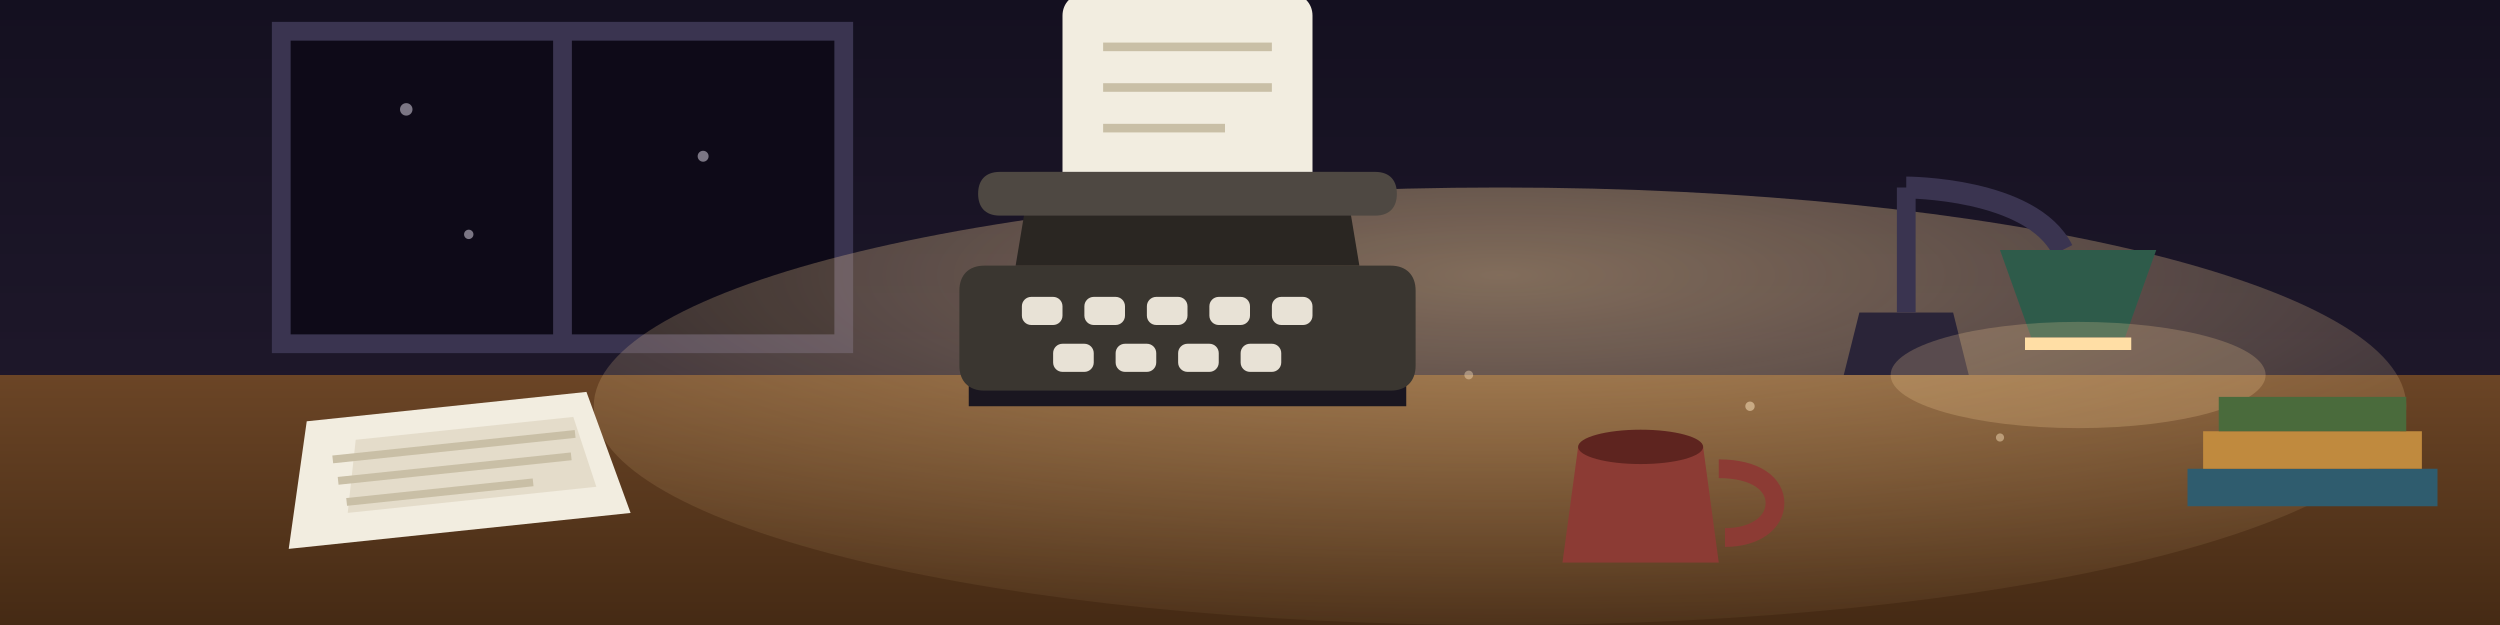
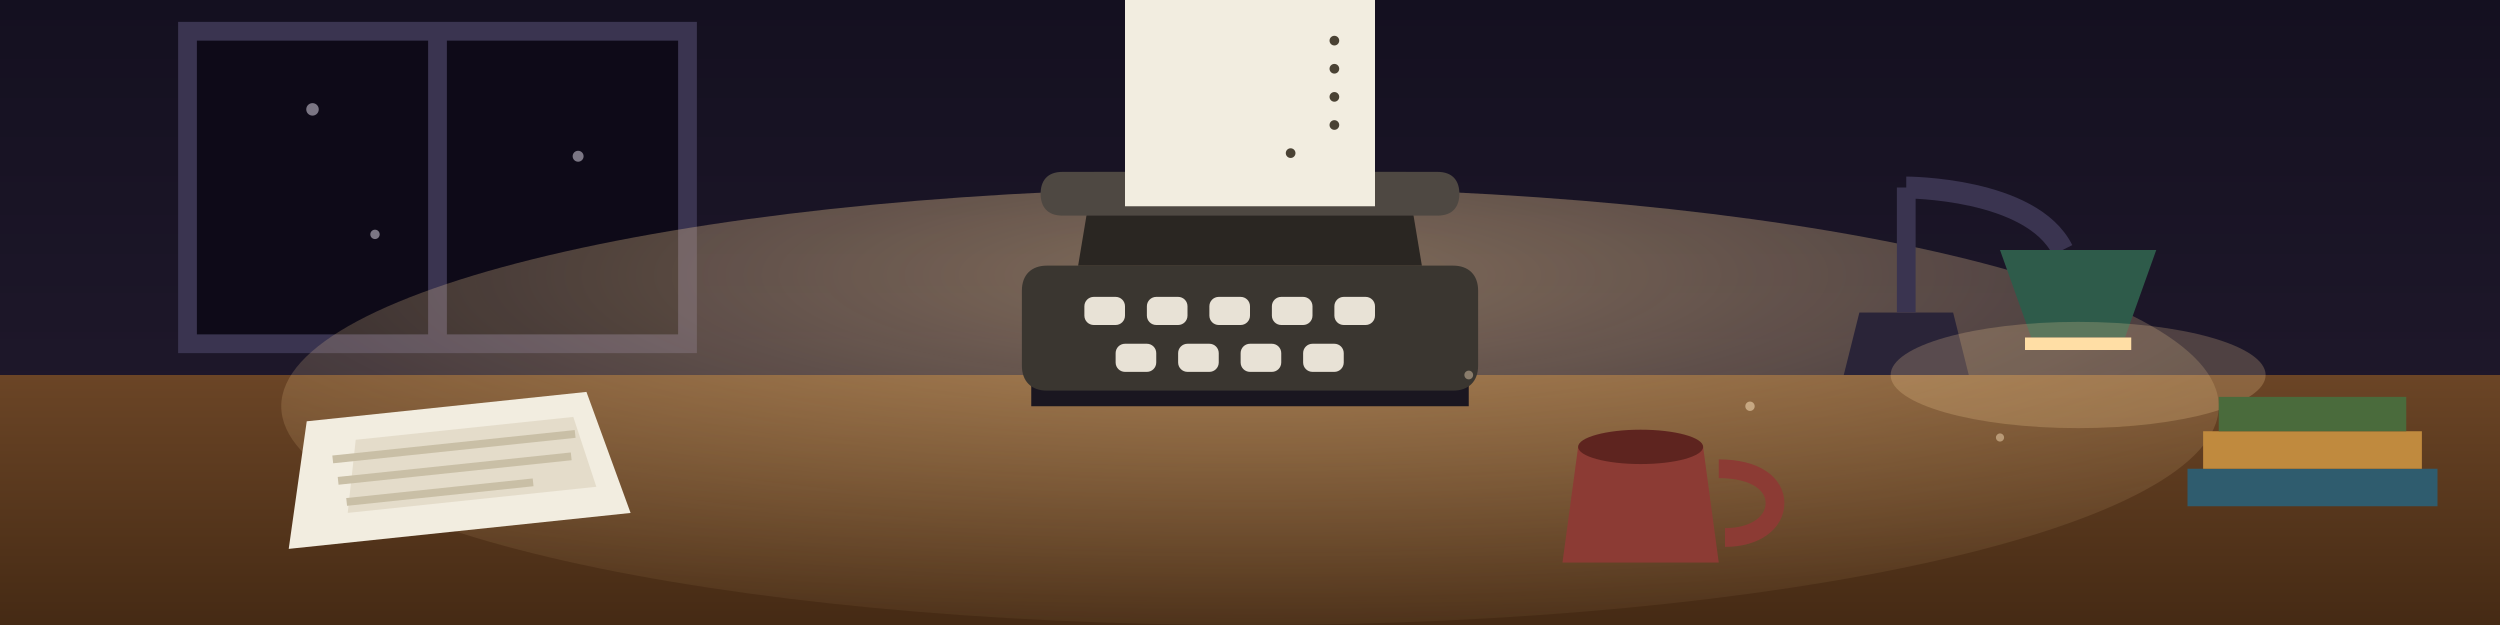
<svg xmlns="http://www.w3.org/2000/svg" viewBox="0 0 160 40" width="1600" height="400" role="presentation" preserveAspectRatio="xMidYMid slice">
  <style>
    .glow { animation: warm 7s ease-in-out infinite }
    @keyframes warm { 0%,100% { opacity: 1 } 50% { opacity: .84 } }
    .mote { animation: rise 14s linear infinite }
    .m2 { animation-delay: -4.6s } .m3 { animation-delay: -9.2s }
    @keyframes rise { 0% { transform: translate(0,0); opacity: 0 } 25% { opacity: .5 }
                      100% { transform: translate(-3px,-15px); opacity: 0 } }
-     @media (prefers-reduced-motion: reduce) { .glow, .mote { animation: none } }
+     .typed path { animation: 15s steps(14, end) infinite }
+     @keyframes t0 { 0%,4% { stroke-dashoffset: 10.8 }
+                      13%,86% { stroke-dashoffset: 0 }
+                      90%,100% { stroke-dashoffset: 10.8 } }
+     @keyframes t1 { 0%,17% { stroke-dashoffset: 10.8 }
+                      26%,86% { stroke-dashoffset: 0 }
+                      90%,100% { stroke-dashoffset: 10.8 } }
+     @keyframes t2 { 0%,30% { stroke-dashoffset: 10.8 }
+                      39%,86% { stroke-dashoffset: 0 }
+                      90%,100% { stroke-dashoffset: 10.8 } }
+     @keyframes t3 { 0%,43% { stroke-dashoffset: 10.8 }
+                      52%,86% { stroke-dashoffset: 0 }
+                      90%,100% { stroke-dashoffset: 10.8 } }
+     @keyframes t4 { 0%,56% { stroke-dashoffset: 8.0 }
+                      65%,86% { stroke-dashoffset: 0 }
+                      90%,100% { stroke-dashoffset: 8.0 } }
+     .sheet { animation: feed 15s ease-in-out infinite }
+     @keyframes feed { 0%,3% { transform: translateY(0) }
+                      4%,16% { transform: translateY(-0.00px) }
+                      17%,29% { transform: translateY(-1.05px) }
+                      30%,42% { transform: translateY(-2.10px) }
+                      43%,55% { transform: translateY(-3.15px) }
+                      56%,68% { transform: translateY(-4.20px) }
+                      88%,100% { transform: translateY(0) } }
+     @media (prefers-reduced-motion: reduce) {
+       .glow, .mote, .sheet { animation: none }
+       .typed path { animation: none; stroke-dashoffset: 0 } }
  </style>
  <defs>
    <linearGradient id="night2" x1="0" y1="0" x2="0" y2="1">
      <stop offset="0%" stop-color="#141020" />
      <stop offset="100%" stop-color="#241C30" />
    </linearGradient>
    <linearGradient id="desk" x1="0" y1="0" x2="0" y2="1">
      <stop offset="0%" stop-color="#6B4526" />
      <stop offset="100%" stop-color="#452A14" />
    </linearGradient>
    <radialGradient id="lampP" cx=".5" cy=".2" r=".9">
      <stop offset="0%" stop-color="#FFD79A" stop-opacity=".45" />
      <stop offset="100%" stop-color="#FFD79A" stop-opacity="0" />
    </radialGradient>
  </defs>
  <rect width="160" height="40" fill="url(#night2)" />
-   <path d="M18 2 L54 2 L54 22 L18 22 Z" fill="#0E0A18" />
+   <path d="M12 2 L44 2 L44 22 L12 22 Z" fill="#0E0A18" />
  <g stroke="#3A3450" stroke-width="1.2" fill="none">
-     <path d="M18 2 L54 2 L54 22 L18 22 Z" />
-     <path d="M36 2 L36 22" />
+     <path d="M12 2 L44 2 L44 22 L12 22 Z" />
+     <path d="M28 2 L28 22" />
  </g>
  <g fill="#E8E2F0" opacity=".5">
-     <circle cx="26" cy="7" r=".4" />
-     <circle cx="45" cy="10" r=".35" />
-     <circle cx="30" cy="15" r=".3" />
+     <circle cx="20" cy="7" r=".4" />
+     <circle cx="37" cy="10" r=".35" />
+     <circle cx="24" cy="15" r=".3" />
  </g>
  <path d="M0 24 L160 24 L160 40 L0 40 Z" fill="url(#desk)" />
-   <ellipse cx="96" cy="26" rx="58" ry="14" fill="url(#lampP)" />
+   <ellipse cx="80" cy="26" rx="62" ry="14" fill="url(#lampP)" />
  <g>
    <path d="M118 24 L126 24 L125 20 L119 20 Z" fill="#2A2438" />
    <path d="M121.4 20 L122.6 20 L122.6 12 L121.4 12 Z" fill="#3A3450" />
    <path d="M122 12 C122 12 130 12 132 16" fill="none" stroke="#3A3450" stroke-width="1.4" />
    <path d="M128 16 L138 16 L136 21.6 L130 21.6 Z" fill="#2E5B4A" />
    <path class="glow" d="M129.6 21.6 L136.4 21.6 L136.4 22.4 L129.6 22.4 Z" fill="#FFE0A8" />
    <ellipse class="glow" cx="133" cy="24" rx="12" ry="3.4" fill="#FFD79A" opacity=".22" />
  </g>
-   <g transform="translate(76 12)">
+   <g transform="translate(80 12)">
    <path d="M-14 12 L14 12 L14 14 L-14 14 Z" fill="#1A1620" />
    <path d="M-13 5 L13 5 C14 5 14.6 5.6 14.6 6.6 L14.6 11.4 C14.6 12.4 14 13 13 13              L-13 13 C-14 13 -14.6 12.4 -14.6 11.4 L-14.6 6.6 C-14.6 5.6 -14 5 -13 5 Z" fill="#3A3630" />
    <g fill="#E8E2D6">
      <rect x="-10.6" y="7" width="2.6" height="1.8" rx=".6" />
      <rect x="-6.6" y="7" width="2.6" height="1.8" rx=".6" />
      <rect x="-2.6" y="7" width="2.6" height="1.8" rx=".6" />
      <rect x="1.4" y="7" width="2.6" height="1.8" rx=".6" />
      <rect x="5.4" y="7" width="2.6" height="1.8" rx=".6" />
      <rect x="-8.6" y="10" width="2.6" height="1.8" rx=".6" />
      <rect x="-4.6" y="10" width="2.6" height="1.8" rx=".6" />
      <rect x="-.6" y="10" width="2.6" height="1.8" rx=".6" />
      <rect x="3.4" y="10" width="2.6" height="1.8" rx=".6" />
    </g>
    <path d="M-11 5 L11 5 L10 -1 L-10 -1 Z" fill="#2A2622" />
    <path d="M-12 -1 L12 -1 C13 -1 13.4 -.4 13.4 .4 C13.4 1.2 13 1.8 12 1.8              L-12 1.8 C-13 1.8 -13.4 1.2 -13.4 .4 C-13.4 -.4 -13 -1 -12 -1 Z" fill="#4E4842" />
-     <path d="M-8 -1 L8 -1 L8 -11 C8 -11.8 7.4 -12.4 6.6 -12.4 L-6.6 -12.4              C-7.4 -12.4 -8 -11.8 -8 -11 Z" fill="#F2EDE0" />
-     <g stroke="#C9BFA6" stroke-width=".55">
-       <path d="M-5.4 -9 L5.4 -9" />
-       <path d="M-5.4 -6.4 L5.4 -6.4" />
-       <path d="M-5.4 -3.8 L2.4 -3.8" />
+     <g class="sheet">
+       <path d="M-8 1.2 L8 1.2 L8 -12 C8 -12.8 7.4 -13.4 6.6 -13.4 L-6.6 -13.4                C-7.4 -13.4 -8 -12.8 -8 -12 Z" fill="#F2EDE0" />
+       <g class="typed" stroke="#4A4234" stroke-width=".62" stroke-linecap="round" fill="none">
+         <path d="M-5.4 -9.4 L5.4 -9.4" stroke-dasharray="10.8" stroke-dashoffset="10.8" style="animation-name: t0" />
+         <path d="M-5.4 -7.6 L5.4 -7.6" stroke-dasharray="10.8" stroke-dashoffset="10.8" style="animation-name: t1" />
+         <path d="M-5.4 -5.8 L5.4 -5.8" stroke-dasharray="10.8" stroke-dashoffset="10.8" style="animation-name: t2" />
+         <path d="M-5.4 -4.0 L5.4 -4.0" stroke-dasharray="10.8" stroke-dashoffset="10.8" style="animation-name: t3" />
+         <path d="M-5.4 -2.2 L2.6 -2.2" stroke-dasharray="8.0" stroke-dashoffset="8.0" style="animation-name: t4" />
+       </g>
    </g>
  </g>
  <g>
    <path d="M18 34 L40 34 L38 26 L20 26 Z" fill="#F2EDE0" transform="rotate(-6 29 30)" />
    <path d="M22 32 L38 32 L37 27.4 L23 27.4 Z" fill="#E4DCCA" transform="rotate(-6 30 30)" />
    <g stroke="#C9BFA6" stroke-width=".5" transform="rotate(-6 29 30)">
      <path d="M21.4 28.6 L37 28.6" />
      <path d="M21.6 30 L36.6 30" />
      <path d="M22 31.4 L34 31.4" />
    </g>
  </g>
  <g>
    <path d="M100 36 L110 36 L109 28.6 L101 28.6 Z" fill="#8C3B34" />
    <ellipse cx="105" cy="28.6" rx="4" ry="1.1" fill="#5E241F" />
    <path d="M110 30 C112.4 30 113.6 31 113.6 32.2 C113.6 33.4 112.4 34.4 110.4 34.4" fill="none" stroke="#8C3B34" stroke-width="1.2" />
  </g>
  <g>
    <path d="M140 30 L156 30 L156 32.4 L140 32.4 Z" fill="#2F5C6E" />
    <path d="M141 27.6 L155 27.6 L155 30 L141 30 Z" fill="#C08A3E" />
    <path d="M142 25.4 L154 25.4 L154 27.6 L142 27.6 Z" fill="#4A6B3C" />
  </g>
  <g fill="#FFE7C2">
    <circle class="mote" cx="112" cy="26" r=".3" opacity=".5" />
    <circle class="mote m2" cx="128" cy="28" r=".26" opacity=".45" />
    <circle class="mote m3" cx="94" cy="24" r=".28" opacity=".4" />
  </g>
</svg>
